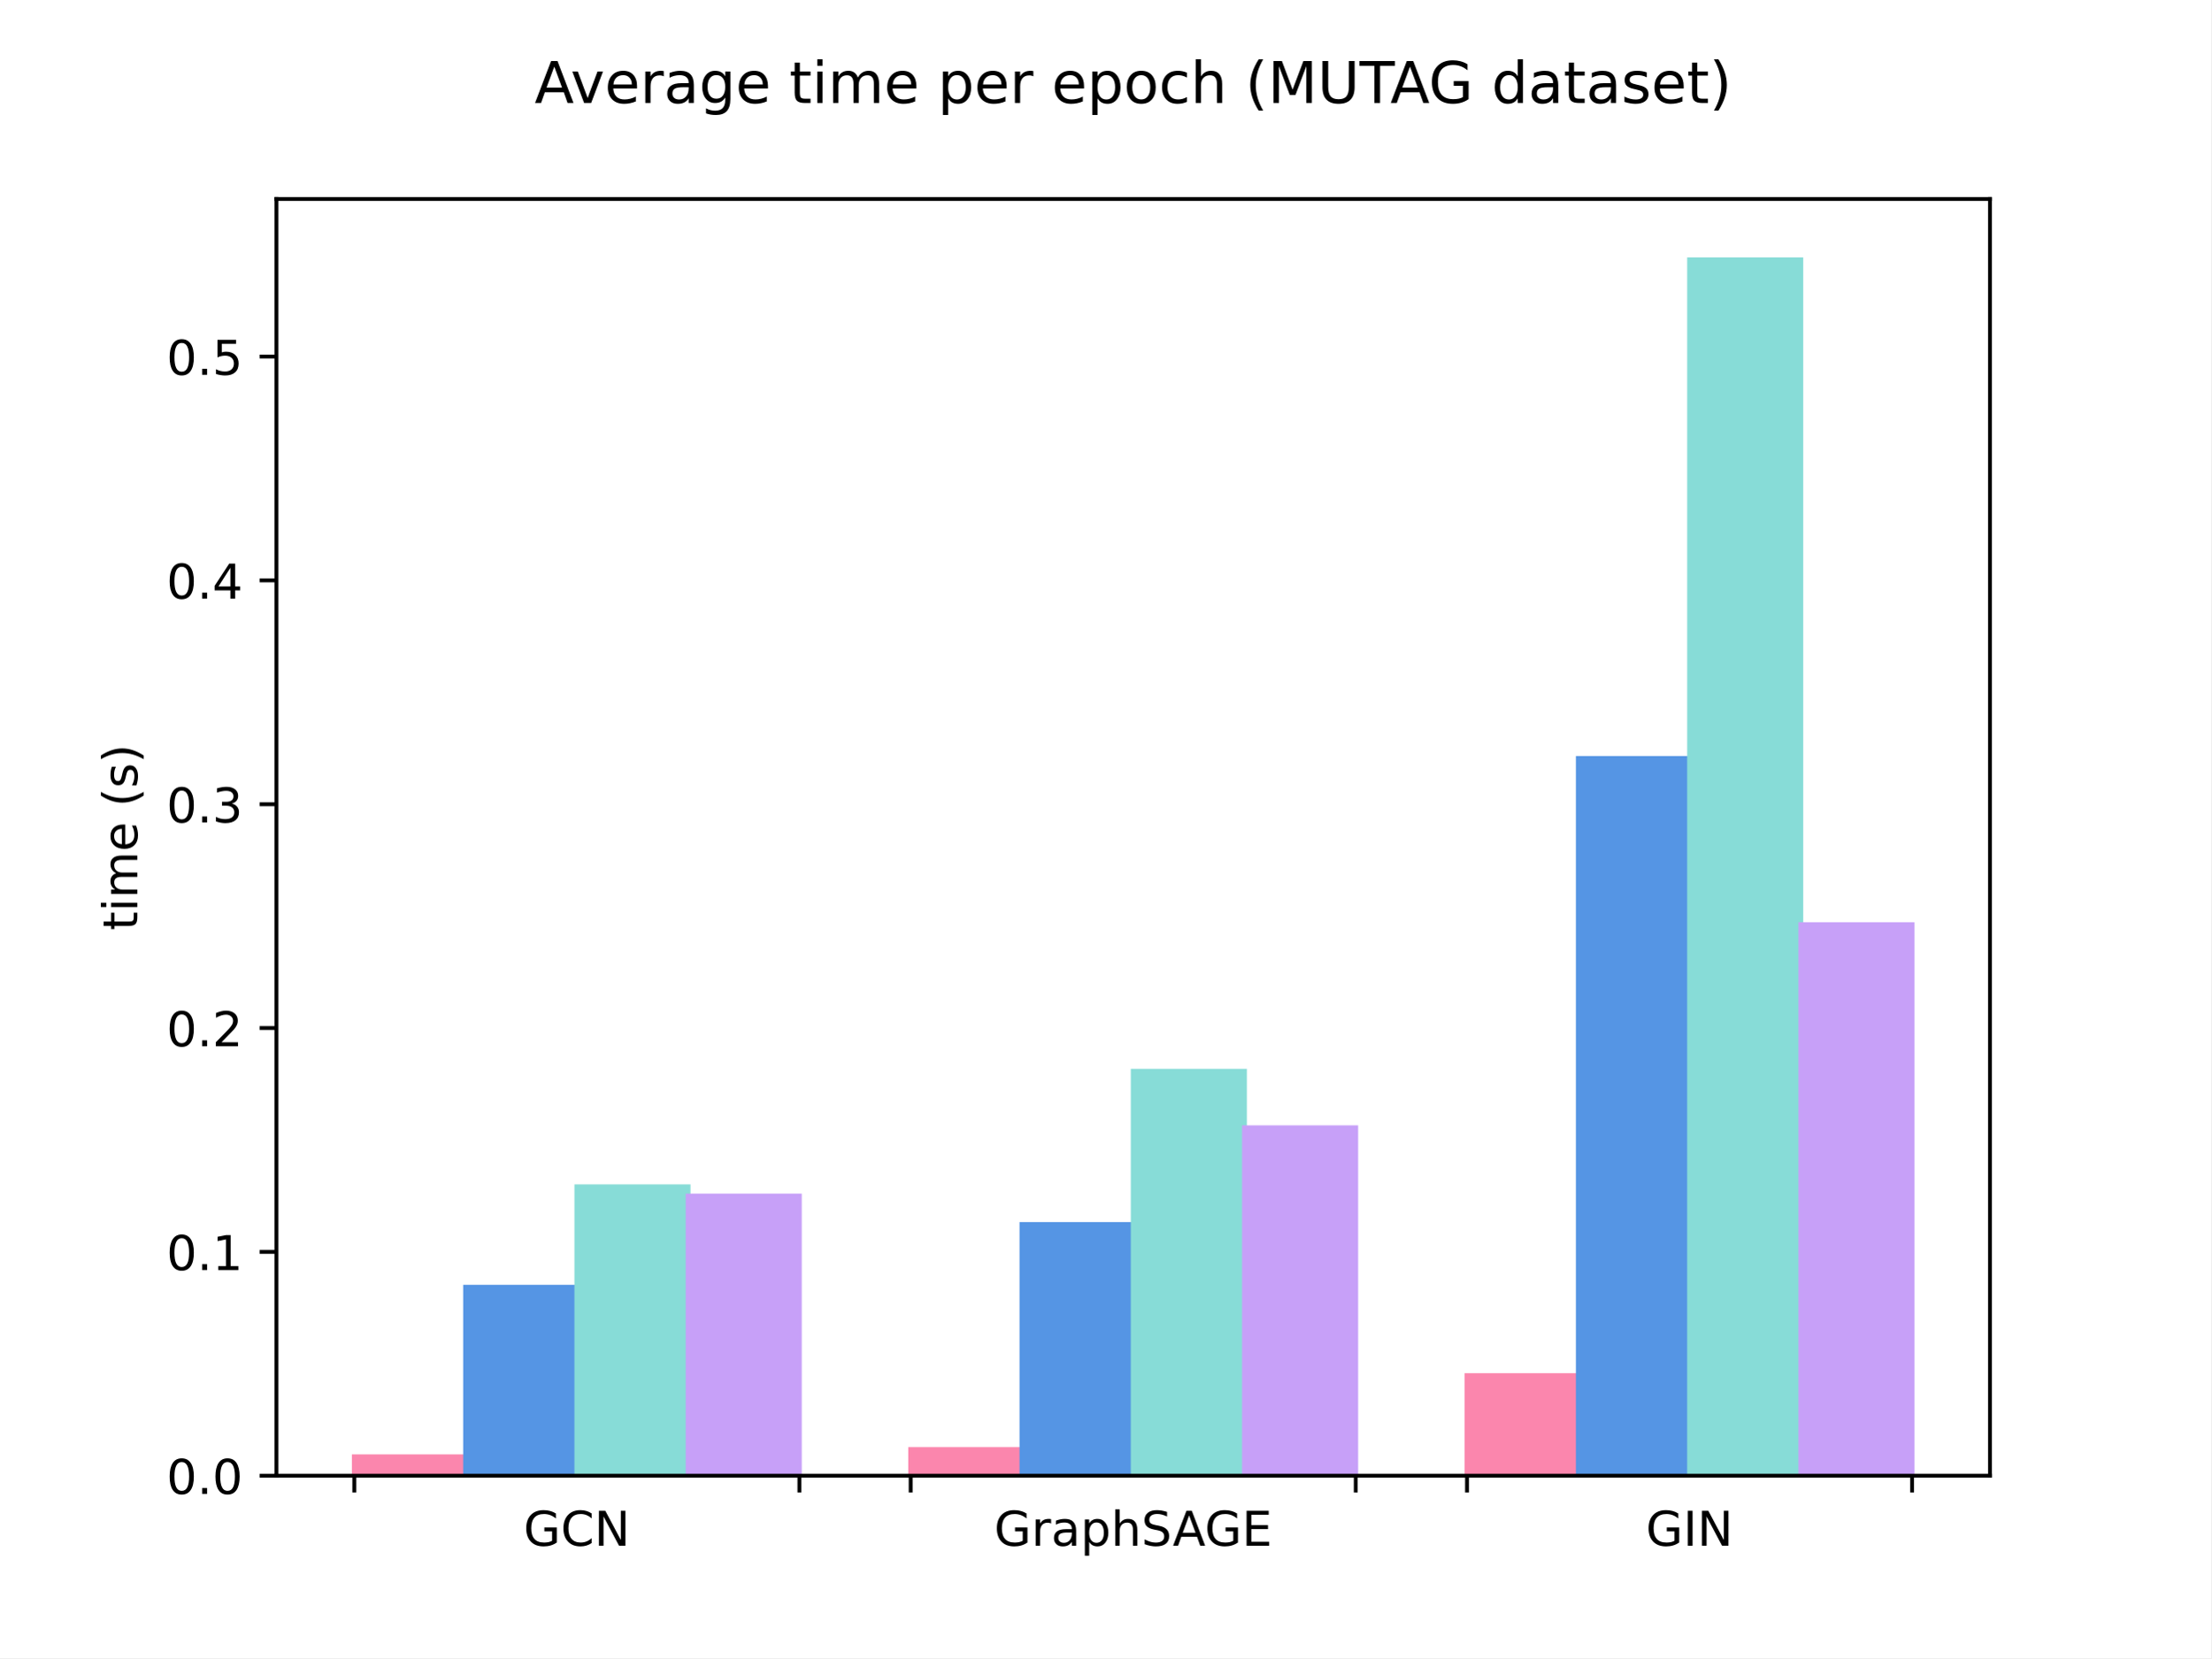
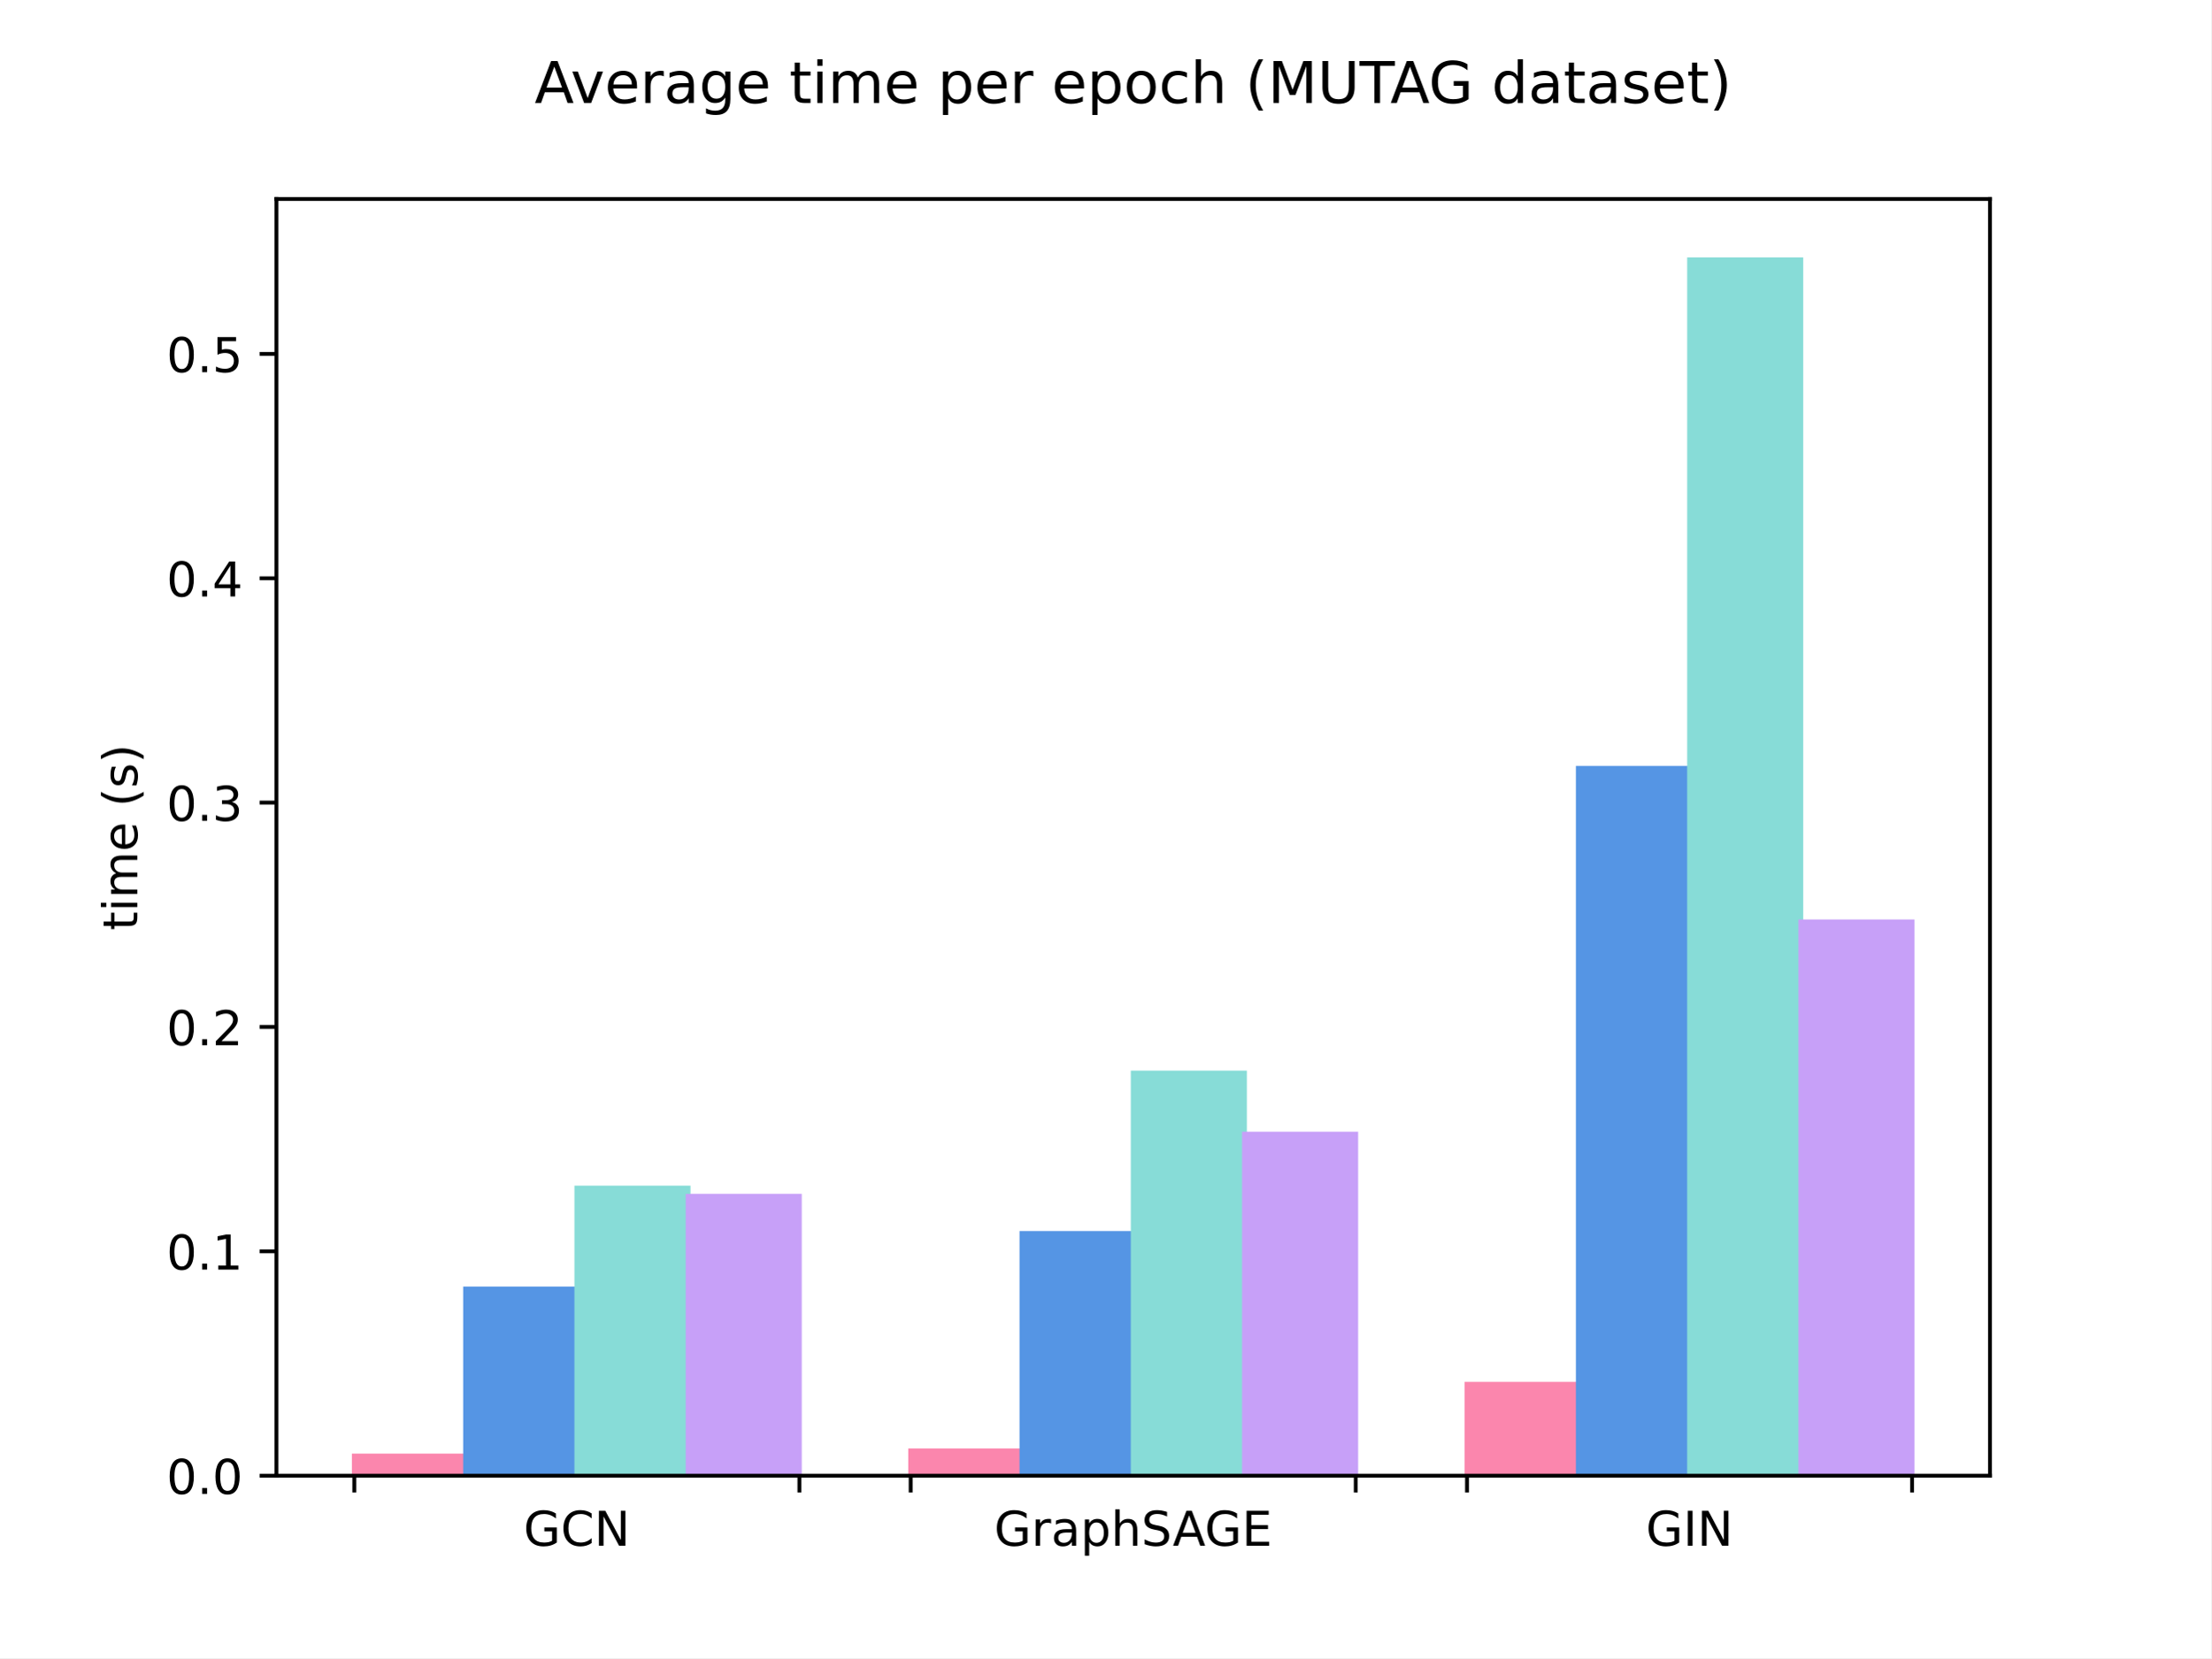
<svg xmlns="http://www.w3.org/2000/svg" xmlns:xlink="http://www.w3.org/1999/xlink" height="345.6pt" version="1.1" viewBox="0 0 460.8 345.6" width="460.8pt">
  <defs>
    <style type="text/css">*{stroke-linecap:butt;stroke-linejoin:round;}</style>
  </defs>
  <g id="figure_1">
    <g id="patch_1">
      <path d="M 0 345.6 L 460.8 345.6 L 460.8 0 L 0 0 z " style="fill:#ffffff;" />
    </g>
    <g id="axes_1">
      <g id="patch_2">
        <path d="M 57.6 307.584 L 414.72 307.584 L 414.72 41.472 L 57.6 41.472 z " style="fill:#ffffff;" />
      </g>
      <g id="patch_3">
-         <path clip-path="url(#p625e780f12)" d="M 73.833 307.584 L 97.022 307.584 L 97.022 303.629 L 73.833 303.629 z " style="fill:#fb86ad;stroke:#fb86ad;stroke-linejoin:miter;" />
+         <path clip-path="url(#pdc02e4f19a)" d="M 73.833 307.584 L 97.022 307.584 L 97.022 303.472 L 73.833 303.472 z " style="fill:#fb86ad;stroke:#fb86ad;stroke-linejoin:miter;" />
      </g>
      <g id="patch_4">
-         <path clip-path="url(#p625e780f12)" d="M 189.781 307.584 L 212.97 307.584 L 212.97 302.12 L 189.781 302.12 z " style="fill:#fb86ad;stroke:#fb86ad;stroke-linejoin:miter;" />
+         <path clip-path="url(#pdc02e4f19a)" d="M 189.781 307.584 L 212.97 307.584 L 212.97 302.399 L 189.781 302.399 z " style="fill:#fb86ad;stroke:#fb86ad;stroke-linejoin:miter;" />
      </g>
      <g id="patch_5">
-         <path clip-path="url(#p625e780f12)" d="M 305.729 307.584 L 328.918 307.584 L 328.918 286.709 L 305.729 286.709 z " style="fill:#fb86ad;stroke:#fb86ad;stroke-linejoin:miter;" />
+         <path clip-path="url(#pdc02e4f19a)" d="M 305.729 307.584 L 328.918 307.584 L 328.918 288.516 L 305.729 288.516 z " style="fill:#fb86ad;stroke:#fb86ad;stroke-linejoin:miter;" />
      </g>
      <g id="patch_6">
-         <path clip-path="url(#p625e780f12)" d="M 97.022 307.584 L 120.212 307.584 L 120.212 268.29 L 97.022 268.29 z " style="fill:#5595e4;stroke:#5595e4;stroke-linejoin:miter;" />
+         <path clip-path="url(#pdc02e4f19a)" d="M 97.022 307.584 L 120.212 307.584 L 120.212 268.666 L 97.022 268.666 z " style="fill:#5595e4;stroke:#5595e4;stroke-linejoin:miter;" />
      </g>
      <g id="patch_7">
-         <path clip-path="url(#p625e780f12)" d="M 212.97 307.584 L 236.16 307.584 L 236.16 255.217 L 212.97 255.217 z " style="fill:#5595e4;stroke:#5595e4;stroke-linejoin:miter;" />
+         <path clip-path="url(#pdc02e4f19a)" d="M 212.97 307.584 L 236.16 307.584 L 236.16 257.093 L 212.97 257.093 z " style="fill:#5595e4;stroke:#5595e4;stroke-linejoin:miter;" />
      </g>
      <g id="patch_8">
-         <path clip-path="url(#p625e780f12)" d="M 328.918 307.584 L 352.108 307.584 L 352.108 158.075 L 328.918 158.075 z " style="fill:#5595e4;stroke:#5595e4;stroke-linejoin:miter;" />
+         <path clip-path="url(#pdc02e4f19a)" d="M 328.918 307.584 L 352.108 307.584 L 352.108 160.14 L 328.918 160.14 z " style="fill:#5595e4;stroke:#5595e4;stroke-linejoin:miter;" />
      </g>
      <g id="patch_9">
-         <path clip-path="url(#p625e780f12)" d="M 120.212 307.584 L 143.402 307.584 L 143.402 247.362 L 120.212 247.362 z " style="fill:#87dcd7;stroke:#87dcd7;stroke-linejoin:miter;" />
+         <path clip-path="url(#pdc02e4f19a)" d="M 120.212 307.584 L 143.402 307.584 L 143.402 247.624 L 120.212 247.624 z " style="fill:#87dcd7;stroke:#87dcd7;stroke-linejoin:miter;" />
      </g>
      <g id="patch_10">
-         <path clip-path="url(#p625e780f12)" d="M 236.16 307.584 L 259.35 307.584 L 259.35 223.284 L 236.16 223.284 z " style="fill:#87dcd7;stroke:#87dcd7;stroke-linejoin:miter;" />
+         <path clip-path="url(#pdc02e4f19a)" d="M 236.16 307.584 L 259.35 307.584 L 259.35 223.656 L 236.16 223.656 z " style="fill:#87dcd7;stroke:#87dcd7;stroke-linejoin:miter;" />
      </g>
      <g id="patch_11">
-         <path clip-path="url(#p625e780f12)" d="M 352.108 307.584 L 375.298 307.584 L 375.298 54.144 L 352.108 54.144 z " style="fill:#87dcd7;stroke:#87dcd7;stroke-linejoin:miter;" />
+         <path clip-path="url(#pdc02e4f19a)" d="M 352.108 307.584 L 375.298 307.584 L 375.298 54.144 L 352.108 54.144 z " style="fill:#87dcd7;stroke:#87dcd7;stroke-linejoin:miter;" />
      </g>
      <g id="patch_12">
-         <path clip-path="url(#p625e780f12)" d="M 143.402 307.584 L 166.591 307.584 L 166.591 249.279 L 143.402 249.279 z " style="fill:#c7a0f8;stroke:#c7a0f8;stroke-linejoin:miter;" />
+         <path clip-path="url(#pdc02e4f19a)" d="M 143.402 307.584 L 166.591 307.584 L 166.591 249.34 L 143.402 249.34 z " style="fill:#c7a0f8;stroke:#c7a0f8;stroke-linejoin:miter;" />
      </g>
      <g id="patch_13">
-         <path clip-path="url(#p625e780f12)" d="M 259.35 307.584 L 282.539 307.584 L 282.539 235.048 L 259.35 235.048 z " style="fill:#c7a0f8;stroke:#c7a0f8;stroke-linejoin:miter;" />
+         <path clip-path="url(#pdc02e4f19a)" d="M 259.35 307.584 L 282.539 307.584 L 282.539 236.375 L 259.35 236.375 z " style="fill:#c7a0f8;stroke:#c7a0f8;stroke-linejoin:miter;" />
      </g>
      <g id="patch_14">
-         <path clip-path="url(#p625e780f12)" d="M 375.298 307.584 L 398.487 307.584 L 398.487 192.715 L 375.298 192.715 z " style="fill:#c7a0f8;stroke:#c7a0f8;stroke-linejoin:miter;" />
+         <path clip-path="url(#pdc02e4f19a)" d="M 375.298 307.584 L 398.487 307.584 L 398.487 192.147 L 375.298 192.147 z " style="fill:#c7a0f8;stroke:#c7a0f8;stroke-linejoin:miter;" />
      </g>
      <g id="matplotlib.axis_1">
        <g id="xtick_1">
          <g id="line2d_1">
            <defs>
-               <path d="M 0 0 L 0 3.5 " id="m21b4e9a74c" style="stroke:#000000;stroke-width:0.8;" />
+               <path d="M 0 0 L 0 3.5 " id="m2cedc85d4a" style="stroke:#000000;stroke-width:0.8;" />
            </defs>
            <g>
-               <use style="stroke:#000000;stroke-width:0.8;" x="73.833" xlink:href="#m21b4e9a74c" y="307.584" />
+               <use style="stroke:#000000;stroke-width:0.8;" x="73.833" xlink:href="#m2cedc85d4a" y="307.584" />
            </g>
          </g>
        </g>
        <g id="xtick_2">
          <g id="line2d_2">
            <defs>
-               <path d="M 0 0 L 0 3.5 " id="mfd72d54452" style="stroke:#000000;stroke-opacity:0;stroke-width:0.8;" />
+               <path d="M 0 0 L 0 3.5 " id="mce904c652e" style="stroke:#000000;stroke-opacity:0;stroke-width:0.8;" />
            </defs>
            <g>
-               <use style="fill-opacity:0;stroke:#000000;stroke-opacity:0;stroke-width:0.8;" x="120.212" xlink:href="#mfd72d54452" y="307.584" />
+               <use style="fill-opacity:0;stroke:#000000;stroke-opacity:0;stroke-width:0.8;" x="120.212" xlink:href="#mce904c652e" y="307.584" />
            </g>
          </g>
          <g id="text_1">
            <g transform="translate(109.1057 322.1824)scale(0.1 -0.1)">
              <defs>
                <path d="M 3809 666 L 3809 1919 L 2778 1919 L 2778 2438 L 4434 2438 L 4434 434 Q 4069 175 3628 42 Q 3188 -91 2688 -91 Q 1594 -91 976 548 Q 359 1188 359 2328 Q 359 3472 976 4111 Q 1594 4750 2688 4750 Q 3144 4750 3555 4637 Q 3966 4525 4313 4306 L 4313 3634 Q 3963 3931 3569 4081 Q 3175 4231 2741 4231 Q 1884 4231 1454 3753 Q 1025 3275 1025 2328 Q 1025 1384 1454 906 Q 1884 428 2741 428 Q 3075 428 3337 486 Q 3600 544 3809 666 z " id="DejaVuSans-47" transform="scale(0.015625)" />
                <path d="M 4122 4306 L 4122 3641 Q 3803 3938 3442 4084 Q 3081 4231 2675 4231 Q 1875 4231 1450 3742 Q 1025 3253 1025 2328 Q 1025 1406 1450 917 Q 1875 428 2675 428 Q 3081 428 3442 575 Q 3803 722 4122 1019 L 4122 359 Q 3791 134 3420 21 Q 3050 -91 2638 -91 Q 1578 -91 968 557 Q 359 1206 359 2328 Q 359 3453 968 4101 Q 1578 4750 2638 4750 Q 3056 4750 3426 4639 Q 3797 4528 4122 4306 z " id="DejaVuSans-43" transform="scale(0.015625)" />
                <path d="M 628 4666 L 1478 4666 L 3547 763 L 3547 4666 L 4159 4666 L 4159 0 L 3309 0 L 1241 3903 L 1241 0 L 628 0 L 628 4666 z " id="DejaVuSans-4e" transform="scale(0.015625)" />
              </defs>
              <use xlink:href="#DejaVuSans-47" />
              <use x="77.49" xlink:href="#DejaVuSans-43" />
              <use x="147.314" xlink:href="#DejaVuSans-4e" />
            </g>
          </g>
        </g>
        <g id="xtick_3">
          <g id="line2d_3">
            <g>
-               <use style="stroke:#000000;stroke-width:0.8;" x="166.591" xlink:href="#m21b4e9a74c" y="307.584" />
+               <use style="stroke:#000000;stroke-width:0.8;" x="166.591" xlink:href="#m2cedc85d4a" y="307.584" />
            </g>
          </g>
        </g>
        <g id="xtick_4">
          <g id="line2d_4">
            <g>
-               <use style="stroke:#000000;stroke-width:0.8;" x="189.781" xlink:href="#m21b4e9a74c" y="307.584" />
+               <use style="stroke:#000000;stroke-width:0.8;" x="189.781" xlink:href="#m2cedc85d4a" y="307.584" />
            </g>
          </g>
        </g>
        <g id="xtick_5">
          <g id="line2d_5">
            <g>
-               <use style="fill-opacity:0;stroke:#000000;stroke-opacity:0;stroke-width:0.8;" x="236.16" xlink:href="#mfd72d54452" y="307.584" />
+               <use style="fill-opacity:0;stroke:#000000;stroke-opacity:0;stroke-width:0.8;" x="236.16" xlink:href="#mce904c652e" y="307.584" />
            </g>
          </g>
          <g id="text_2">
            <g transform="translate(207.1889 322.1824)scale(0.1 -0.1)">
              <defs>
                <path d="M 2631 2963 Q 2534 3019 2420 3045 Q 2306 3072 2169 3072 Q 1681 3072 1420 2755 Q 1159 2438 1159 1844 L 1159 0 L 581 0 L 581 3500 L 1159 3500 L 1159 2956 Q 1341 3275 1631 3429 Q 1922 3584 2338 3584 Q 2397 3584 2469 3576 Q 2541 3569 2628 3553 L 2631 2963 z " id="DejaVuSans-72" transform="scale(0.015625)" />
                <path d="M 2194 1759 Q 1497 1759 1228 1600 Q 959 1441 959 1056 Q 959 750 1161 570 Q 1363 391 1709 391 Q 2188 391 2477 730 Q 2766 1069 2766 1631 L 2766 1759 L 2194 1759 z M 3341 1997 L 3341 0 L 2766 0 L 2766 531 Q 2569 213 2275 61 Q 1981 -91 1556 -91 Q 1019 -91 701 211 Q 384 513 384 1019 Q 384 1609 779 1909 Q 1175 2209 1959 2209 L 2766 2209 L 2766 2266 Q 2766 2663 2505 2880 Q 2244 3097 1772 3097 Q 1472 3097 1187 3025 Q 903 2953 641 2809 L 641 3341 Q 956 3463 1253 3523 Q 1550 3584 1831 3584 Q 2591 3584 2966 3190 Q 3341 2797 3341 1997 z " id="DejaVuSans-61" transform="scale(0.015625)" />
                <path d="M 1159 525 L 1159 -1331 L 581 -1331 L 581 3500 L 1159 3500 L 1159 2969 Q 1341 3281 1617 3432 Q 1894 3584 2278 3584 Q 2916 3584 3314 3078 Q 3713 2572 3713 1747 Q 3713 922 3314 415 Q 2916 -91 2278 -91 Q 1894 -91 1617 61 Q 1341 213 1159 525 z M 3116 1747 Q 3116 2381 2855 2742 Q 2594 3103 2138 3103 Q 1681 3103 1420 2742 Q 1159 2381 1159 1747 Q 1159 1113 1420 752 Q 1681 391 2138 391 Q 2594 391 2855 752 Q 3116 1113 3116 1747 z " id="DejaVuSans-70" transform="scale(0.015625)" />
                <path d="M 3513 2113 L 3513 0 L 2938 0 L 2938 2094 Q 2938 2591 2744 2837 Q 2550 3084 2163 3084 Q 1697 3084 1428 2787 Q 1159 2491 1159 1978 L 1159 0 L 581 0 L 581 4863 L 1159 4863 L 1159 2956 Q 1366 3272 1645 3428 Q 1925 3584 2291 3584 Q 2894 3584 3203 3211 Q 3513 2838 3513 2113 z " id="DejaVuSans-68" transform="scale(0.015625)" />
                <path d="M 3425 4513 L 3425 3897 Q 3066 4069 2747 4153 Q 2428 4238 2131 4238 Q 1616 4238 1336 4038 Q 1056 3838 1056 3469 Q 1056 3159 1242 3001 Q 1428 2844 1947 2747 L 2328 2669 Q 3034 2534 3370 2195 Q 3706 1856 3706 1288 Q 3706 609 3251 259 Q 2797 -91 1919 -91 Q 1588 -91 1214 -16 Q 841 59 441 206 L 441 856 Q 825 641 1194 531 Q 1563 422 1919 422 Q 2459 422 2753 634 Q 3047 847 3047 1241 Q 3047 1584 2836 1778 Q 2625 1972 2144 2069 L 1759 2144 Q 1053 2284 737 2584 Q 422 2884 422 3419 Q 422 4038 858 4394 Q 1294 4750 2059 4750 Q 2388 4750 2728 4690 Q 3069 4631 3425 4513 z " id="DejaVuSans-53" transform="scale(0.015625)" />
                <path d="M 2188 4044 L 1331 1722 L 3047 1722 L 2188 4044 z M 1831 4666 L 2547 4666 L 4325 0 L 3669 0 L 3244 1197 L 1141 1197 L 716 0 L 50 0 L 1831 4666 z " id="DejaVuSans-41" transform="scale(0.015625)" />
                <path d="M 628 4666 L 3578 4666 L 3578 4134 L 1259 4134 L 1259 2753 L 3481 2753 L 3481 2222 L 1259 2222 L 1259 531 L 3634 531 L 3634 0 L 628 0 L 628 4666 z " id="DejaVuSans-45" transform="scale(0.015625)" />
              </defs>
              <use xlink:href="#DejaVuSans-47" />
              <use x="77.49" xlink:href="#DejaVuSans-72" />
              <use x="118.604" xlink:href="#DejaVuSans-61" />
              <use x="179.883" xlink:href="#DejaVuSans-70" />
              <use x="243.359" xlink:href="#DejaVuSans-68" />
              <use x="306.738" xlink:href="#DejaVuSans-53" />
              <use x="372.09" xlink:href="#DejaVuSans-41" />
              <use x="438.748" xlink:href="#DejaVuSans-47" />
              <use x="516.238" xlink:href="#DejaVuSans-45" />
            </g>
          </g>
        </g>
        <g id="xtick_6">
          <g id="line2d_6">
            <g>
-               <use style="stroke:#000000;stroke-width:0.8;" x="282.539" xlink:href="#m21b4e9a74c" y="307.584" />
+               <use style="stroke:#000000;stroke-width:0.8;" x="282.539" xlink:href="#m2cedc85d4a" y="307.584" />
            </g>
          </g>
        </g>
        <g id="xtick_7">
          <g id="line2d_7">
            <g>
-               <use style="stroke:#000000;stroke-width:0.8;" x="305.729" xlink:href="#m21b4e9a74c" y="307.584" />
+               <use style="stroke:#000000;stroke-width:0.8;" x="305.729" xlink:href="#m2cedc85d4a" y="307.584" />
            </g>
          </g>
        </g>
        <g id="xtick_8">
          <g id="line2d_8">
            <g>
-               <use style="fill-opacity:0;stroke:#000000;stroke-opacity:0;stroke-width:0.8;" x="352.108" xlink:href="#mfd72d54452" y="307.584" />
+               <use style="fill-opacity:0;stroke:#000000;stroke-opacity:0;stroke-width:0.8;" x="352.108" xlink:href="#mce904c652e" y="307.584" />
            </g>
          </g>
          <g id="text_3">
            <g transform="translate(343.0182 322.1824)scale(0.1 -0.1)">
              <defs>
                <path d="M 628 4666 L 1259 4666 L 1259 0 L 628 0 L 628 4666 z " id="DejaVuSans-49" transform="scale(0.015625)" />
              </defs>
              <use xlink:href="#DejaVuSans-47" />
              <use x="77.49" xlink:href="#DejaVuSans-49" />
              <use x="106.982" xlink:href="#DejaVuSans-4e" />
            </g>
          </g>
        </g>
        <g id="xtick_9">
          <g id="line2d_9">
            <g>
-               <use style="stroke:#000000;stroke-width:0.8;" x="398.487" xlink:href="#m21b4e9a74c" y="307.584" />
+               <use style="stroke:#000000;stroke-width:0.8;" x="398.487" xlink:href="#m2cedc85d4a" y="307.584" />
            </g>
          </g>
        </g>
      </g>
      <g id="matplotlib.axis_2">
        <g id="ytick_1">
          <g id="line2d_10">
            <defs>
-               <path d="M 0 0 L -3.5 0 " id="mceec347f5c" style="stroke:#000000;stroke-width:0.8;" />
+               <path d="M 0 0 L -3.5 0 " id="mfd57e3749d" style="stroke:#000000;stroke-width:0.8;" />
            </defs>
            <g>
-               <use style="stroke:#000000;stroke-width:0.8;" x="57.6" xlink:href="#mceec347f5c" y="307.584" />
+               <use style="stroke:#000000;stroke-width:0.8;" x="57.6" xlink:href="#mfd57e3749d" y="307.584" />
            </g>
          </g>
          <g id="text_4">
            <g transform="translate(34.69687 311.3832)scale(0.1 -0.1)">
              <defs>
                <path d="M 2034 4250 Q 1547 4250 1301 3770 Q 1056 3291 1056 2328 Q 1056 1369 1301 889 Q 1547 409 2034 409 Q 2525 409 2770 889 Q 3016 1369 3016 2328 Q 3016 3291 2770 3770 Q 2525 4250 2034 4250 z M 2034 4750 Q 2819 4750 3233 4129 Q 3647 3509 3647 2328 Q 3647 1150 3233 529 Q 2819 -91 2034 -91 Q 1250 -91 836 529 Q 422 1150 422 2328 Q 422 3509 836 4129 Q 1250 4750 2034 4750 z " id="DejaVuSans-30" transform="scale(0.015625)" />
                <path d="M 684 794 L 1344 794 L 1344 0 L 684 0 L 684 794 z " id="DejaVuSans-2e" transform="scale(0.015625)" />
              </defs>
              <use xlink:href="#DejaVuSans-30" />
              <use x="63.623" xlink:href="#DejaVuSans-2e" />
              <use x="95.41" xlink:href="#DejaVuSans-30" />
            </g>
          </g>
        </g>
        <g id="ytick_2">
          <g id="line2d_11">
            <g>
-               <use style="stroke:#000000;stroke-width:0.8;" x="57.6" xlink:href="#mceec347f5c" y="260.93" />
+               <use style="stroke:#000000;stroke-width:0.8;" x="57.6" xlink:href="#mfd57e3749d" y="260.819" />
            </g>
          </g>
          <g id="text_5">
-             <g transform="translate(34.69687 264.7293)scale(0.1 -0.1)">
+             <g transform="translate(34.69687 264.6178)scale(0.1 -0.1)">
              <defs>
                <path d="M 794 531 L 1825 531 L 1825 4091 L 703 3866 L 703 4441 L 1819 4666 L 2450 4666 L 2450 531 L 3481 531 L 3481 0 L 794 0 L 794 531 z " id="DejaVuSans-31" transform="scale(0.015625)" />
              </defs>
              <use xlink:href="#DejaVuSans-30" />
              <use x="63.623" xlink:href="#DejaVuSans-2e" />
              <use x="95.41" xlink:href="#DejaVuSans-31" />
            </g>
          </g>
        </g>
        <g id="ytick_3">
          <g id="line2d_12">
            <g>
-               <use style="stroke:#000000;stroke-width:0.8;" x="57.6" xlink:href="#mceec347f5c" y="214.276" />
+               <use style="stroke:#000000;stroke-width:0.8;" x="57.6" xlink:href="#mfd57e3749d" y="214.053" />
            </g>
          </g>
          <g id="text_6">
-             <g transform="translate(34.69687 218.0754)scale(0.1 -0.1)">
+             <g transform="translate(34.69687 217.8523)scale(0.1 -0.1)">
              <defs>
                <path d="M 1228 531 L 3431 531 L 3431 0 L 469 0 L 469 531 Q 828 903 1448 1529 Q 2069 2156 2228 2338 Q 2531 2678 2651 2914 Q 2772 3150 2772 3378 Q 2772 3750 2511 3984 Q 2250 4219 1831 4219 Q 1534 4219 1204 4116 Q 875 4013 500 3803 L 500 4441 Q 881 4594 1212 4672 Q 1544 4750 1819 4750 Q 2544 4750 2975 4387 Q 3406 4025 3406 3419 Q 3406 3131 3298 2873 Q 3191 2616 2906 2266 Q 2828 2175 2409 1742 Q 1991 1309 1228 531 z " id="DejaVuSans-32" transform="scale(0.015625)" />
              </defs>
              <use xlink:href="#DejaVuSans-30" />
              <use x="63.623" xlink:href="#DejaVuSans-2e" />
              <use x="95.41" xlink:href="#DejaVuSans-32" />
            </g>
          </g>
        </g>
        <g id="ytick_4">
          <g id="line2d_13">
            <g>
-               <use style="stroke:#000000;stroke-width:0.8;" x="57.6" xlink:href="#mceec347f5c" y="167.622" />
+               <use style="stroke:#000000;stroke-width:0.8;" x="57.6" xlink:href="#mfd57e3749d" y="167.288" />
            </g>
          </g>
          <g id="text_7">
-             <g transform="translate(34.69687 171.4216)scale(0.1 -0.1)">
+             <g transform="translate(34.69687 171.0869)scale(0.1 -0.1)">
              <defs>
                <path d="M 2597 2516 Q 3050 2419 3304 2112 Q 3559 1806 3559 1356 Q 3559 666 3084 287 Q 2609 -91 1734 -91 Q 1441 -91 1130 -33 Q 819 25 488 141 L 488 750 Q 750 597 1062 519 Q 1375 441 1716 441 Q 2309 441 2620 675 Q 2931 909 2931 1356 Q 2931 1769 2642 2001 Q 2353 2234 1838 2234 L 1294 2234 L 1294 2753 L 1863 2753 Q 2328 2753 2575 2939 Q 2822 3125 2822 3475 Q 2822 3834 2567 4026 Q 2313 4219 1838 4219 Q 1578 4219 1281 4162 Q 984 4106 628 3988 L 628 4550 Q 988 4650 1302 4700 Q 1616 4750 1894 4750 Q 2613 4750 3031 4423 Q 3450 4097 3450 3541 Q 3450 3153 3228 2886 Q 3006 2619 2597 2516 z " id="DejaVuSans-33" transform="scale(0.015625)" />
              </defs>
              <use xlink:href="#DejaVuSans-30" />
              <use x="63.623" xlink:href="#DejaVuSans-2e" />
              <use x="95.41" xlink:href="#DejaVuSans-33" />
            </g>
          </g>
        </g>
        <g id="ytick_5">
          <g id="line2d_14">
            <g>
-               <use style="stroke:#000000;stroke-width:0.8;" x="57.6" xlink:href="#mceec347f5c" y="120.968" />
+               <use style="stroke:#000000;stroke-width:0.8;" x="57.6" xlink:href="#mfd57e3749d" y="120.522" />
            </g>
          </g>
          <g id="text_8">
-             <g transform="translate(34.69687 124.7677)scale(0.1 -0.1)">
+             <g transform="translate(34.69687 124.3214)scale(0.1 -0.1)">
              <defs>
                <path d="M 2419 4116 L 825 1625 L 2419 1625 L 2419 4116 z M 2253 4666 L 3047 4666 L 3047 1625 L 3713 1625 L 3713 1100 L 3047 1100 L 3047 0 L 2419 0 L 2419 1100 L 313 1100 L 313 1709 L 2253 4666 z " id="DejaVuSans-34" transform="scale(0.015625)" />
              </defs>
              <use xlink:href="#DejaVuSans-30" />
              <use x="63.623" xlink:href="#DejaVuSans-2e" />
              <use x="95.41" xlink:href="#DejaVuSans-34" />
            </g>
          </g>
        </g>
        <g id="ytick_6">
          <g id="line2d_15">
            <g>
-               <use style="stroke:#000000;stroke-width:0.8;" x="57.6" xlink:href="#mceec347f5c" y="74.315" />
+               <use style="stroke:#000000;stroke-width:0.8;" x="57.6" xlink:href="#mfd57e3749d" y="73.757" />
            </g>
          </g>
          <g id="text_9">
-             <g transform="translate(34.69687 78.11379)scale(0.1 -0.1)">
+             <g transform="translate(34.69687 77.55594)scale(0.1 -0.1)">
              <defs>
                <path d="M 691 4666 L 3169 4666 L 3169 4134 L 1269 4134 L 1269 2991 Q 1406 3038 1543 3061 Q 1681 3084 1819 3084 Q 2600 3084 3056 2656 Q 3513 2228 3513 1497 Q 3513 744 3044 326 Q 2575 -91 1722 -91 Q 1428 -91 1123 -41 Q 819 9 494 109 L 494 744 Q 775 591 1075 516 Q 1375 441 1709 441 Q 2250 441 2565 725 Q 2881 1009 2881 1497 Q 2881 1984 2565 2268 Q 2250 2553 1709 2553 Q 1456 2553 1204 2497 Q 953 2441 691 2322 L 691 4666 z " id="DejaVuSans-35" transform="scale(0.015625)" />
              </defs>
              <use xlink:href="#DejaVuSans-30" />
              <use x="63.623" xlink:href="#DejaVuSans-2e" />
              <use x="95.41" xlink:href="#DejaVuSans-35" />
            </g>
          </g>
        </g>
        <g id="text_10">
          <g transform="translate(28.61719 193.9194)rotate(-90)scale(0.1 -0.1)">
            <defs>
              <path d="M 1172 4494 L 1172 3500 L 2356 3500 L 2356 3053 L 1172 3053 L 1172 1153 Q 1172 725 1289 603 Q 1406 481 1766 481 L 2356 481 L 2356 0 L 1766 0 Q 1100 0 847 248 Q 594 497 594 1153 L 594 3053 L 172 3053 L 172 3500 L 594 3500 L 594 4494 L 1172 4494 z " id="DejaVuSans-74" transform="scale(0.015625)" />
              <path d="M 603 3500 L 1178 3500 L 1178 0 L 603 0 L 603 3500 z M 603 4863 L 1178 4863 L 1178 4134 L 603 4134 L 603 4863 z " id="DejaVuSans-69" transform="scale(0.015625)" />
              <path d="M 3328 2828 Q 3544 3216 3844 3400 Q 4144 3584 4550 3584 Q 5097 3584 5394 3201 Q 5691 2819 5691 2113 L 5691 0 L 5113 0 L 5113 2094 Q 5113 2597 4934 2840 Q 4756 3084 4391 3084 Q 3944 3084 3684 2787 Q 3425 2491 3425 1978 L 3425 0 L 2847 0 L 2847 2094 Q 2847 2600 2669 2842 Q 2491 3084 2119 3084 Q 1678 3084 1418 2786 Q 1159 2488 1159 1978 L 1159 0 L 581 0 L 581 3500 L 1159 3500 L 1159 2956 Q 1356 3278 1631 3431 Q 1906 3584 2284 3584 Q 2666 3584 2933 3390 Q 3200 3197 3328 2828 z " id="DejaVuSans-6d" transform="scale(0.015625)" />
              <path d="M 3597 1894 L 3597 1613 L 953 1613 Q 991 1019 1311 708 Q 1631 397 2203 397 Q 2534 397 2845 478 Q 3156 559 3463 722 L 3463 178 Q 3153 47 2828 -22 Q 2503 -91 2169 -91 Q 1331 -91 842 396 Q 353 884 353 1716 Q 353 2575 817 3079 Q 1281 3584 2069 3584 Q 2775 3584 3186 3129 Q 3597 2675 3597 1894 z M 3022 2063 Q 3016 2534 2758 2815 Q 2500 3097 2075 3097 Q 1594 3097 1305 2825 Q 1016 2553 972 2059 L 3022 2063 z " id="DejaVuSans-65" transform="scale(0.015625)" />
              <path id="DejaVuSans-20" transform="scale(0.015625)" />
              <path d="M 1984 4856 Q 1566 4138 1362 3434 Q 1159 2731 1159 2009 Q 1159 1288 1364 580 Q 1569 -128 1984 -844 L 1484 -844 Q 1016 -109 783 600 Q 550 1309 550 2009 Q 550 2706 781 3412 Q 1013 4119 1484 4856 L 1984 4856 z " id="DejaVuSans-28" transform="scale(0.015625)" />
              <path d="M 2834 3397 L 2834 2853 Q 2591 2978 2328 3040 Q 2066 3103 1784 3103 Q 1356 3103 1142 2972 Q 928 2841 928 2578 Q 928 2378 1081 2264 Q 1234 2150 1697 2047 L 1894 2003 Q 2506 1872 2764 1633 Q 3022 1394 3022 966 Q 3022 478 2636 193 Q 2250 -91 1575 -91 Q 1294 -91 989 -36 Q 684 19 347 128 L 347 722 Q 666 556 975 473 Q 1284 391 1588 391 Q 1994 391 2212 530 Q 2431 669 2431 922 Q 2431 1156 2273 1281 Q 2116 1406 1581 1522 L 1381 1569 Q 847 1681 609 1914 Q 372 2147 372 2553 Q 372 3047 722 3315 Q 1072 3584 1716 3584 Q 2034 3584 2315 3537 Q 2597 3491 2834 3397 z " id="DejaVuSans-73" transform="scale(0.015625)" />
              <path d="M 513 4856 L 1013 4856 Q 1481 4119 1714 3412 Q 1947 2706 1947 2009 Q 1947 1309 1714 600 Q 1481 -109 1013 -844 L 513 -844 Q 928 -128 1133 580 Q 1338 1288 1338 2009 Q 1338 2731 1133 3434 Q 928 4138 513 4856 z " id="DejaVuSans-29" transform="scale(0.015625)" />
            </defs>
            <use xlink:href="#DejaVuSans-74" />
            <use x="39.209" xlink:href="#DejaVuSans-69" />
            <use x="66.992" xlink:href="#DejaVuSans-6d" />
            <use x="164.404" xlink:href="#DejaVuSans-65" />
            <use x="225.928" xlink:href="#DejaVuSans-20" />
            <use x="257.715" xlink:href="#DejaVuSans-28" />
            <use x="296.729" xlink:href="#DejaVuSans-73" />
            <use x="348.828" xlink:href="#DejaVuSans-29" />
          </g>
        </g>
      </g>
      <g id="patch_15">
        <path d="M 57.6 307.584 L 57.6 41.472 " style="fill:none;stroke:#000000;stroke-linecap:square;stroke-linejoin:miter;stroke-width:0.8;" />
      </g>
      <g id="patch_16">
        <path d="M 414.72 307.584 L 414.72 41.472 " style="fill:none;stroke:#000000;stroke-linecap:square;stroke-linejoin:miter;stroke-width:0.8;" />
      </g>
      <g id="patch_17">
        <path d="M 57.6 307.584 L 414.72 307.584 " style="fill:none;stroke:#000000;stroke-linecap:square;stroke-linejoin:miter;stroke-width:0.8;" />
      </g>
      <g id="patch_18">
        <path d="M 57.6 41.472 L 414.72 41.472 " style="fill:none;stroke:#000000;stroke-linecap:square;stroke-linejoin:miter;stroke-width:0.8;" />
      </g>
      <g id="text_11">
        <g transform="translate(111.4069 21.472)scale(0.12 -0.12)">
          <defs>
            <path d="M 191 3500 L 800 3500 L 1894 563 L 2988 3500 L 3597 3500 L 2284 0 L 1503 0 L 191 3500 z " id="DejaVuSans-76" transform="scale(0.015625)" />
            <path d="M 2906 1791 Q 2906 2416 2648 2759 Q 2391 3103 1925 3103 Q 1463 3103 1205 2759 Q 947 2416 947 1791 Q 947 1169 1205 825 Q 1463 481 1925 481 Q 2391 481 2648 825 Q 2906 1169 2906 1791 z M 3481 434 Q 3481 -459 3084 -895 Q 2688 -1331 1869 -1331 Q 1566 -1331 1297 -1286 Q 1028 -1241 775 -1147 L 775 -588 Q 1028 -725 1275 -790 Q 1522 -856 1778 -856 Q 2344 -856 2625 -561 Q 2906 -266 2906 331 L 2906 616 Q 2728 306 2450 153 Q 2172 0 1784 0 Q 1141 0 747 490 Q 353 981 353 1791 Q 353 2603 747 3093 Q 1141 3584 1784 3584 Q 2172 3584 2450 3431 Q 2728 3278 2906 2969 L 2906 3500 L 3481 3500 L 3481 434 z " id="DejaVuSans-67" transform="scale(0.015625)" />
            <path d="M 1959 3097 Q 1497 3097 1228 2736 Q 959 2375 959 1747 Q 959 1119 1226 758 Q 1494 397 1959 397 Q 2419 397 2687 759 Q 2956 1122 2956 1747 Q 2956 2369 2687 2733 Q 2419 3097 1959 3097 z M 1959 3584 Q 2709 3584 3137 3096 Q 3566 2609 3566 1747 Q 3566 888 3137 398 Q 2709 -91 1959 -91 Q 1206 -91 779 398 Q 353 888 353 1747 Q 353 2609 779 3096 Q 1206 3584 1959 3584 z " id="DejaVuSans-6f" transform="scale(0.015625)" />
            <path d="M 3122 3366 L 3122 2828 Q 2878 2963 2633 3030 Q 2388 3097 2138 3097 Q 1578 3097 1268 2742 Q 959 2388 959 1747 Q 959 1106 1268 751 Q 1578 397 2138 397 Q 2388 397 2633 464 Q 2878 531 3122 666 L 3122 134 Q 2881 22 2623 -34 Q 2366 -91 2075 -91 Q 1284 -91 818 406 Q 353 903 353 1747 Q 353 2603 823 3093 Q 1294 3584 2113 3584 Q 2378 3584 2631 3529 Q 2884 3475 3122 3366 z " id="DejaVuSans-63" transform="scale(0.015625)" />
            <path d="M 628 4666 L 1569 4666 L 2759 1491 L 3956 4666 L 4897 4666 L 4897 0 L 4281 0 L 4281 4097 L 3078 897 L 2444 897 L 1241 4097 L 1241 0 L 628 0 L 628 4666 z " id="DejaVuSans-4d" transform="scale(0.015625)" />
            <path d="M 556 4666 L 1191 4666 L 1191 1831 Q 1191 1081 1462 751 Q 1734 422 2344 422 Q 2950 422 3222 751 Q 3494 1081 3494 1831 L 3494 4666 L 4128 4666 L 4128 1753 Q 4128 841 3676 375 Q 3225 -91 2344 -91 Q 1459 -91 1007 375 Q 556 841 556 1753 L 556 4666 z " id="DejaVuSans-55" transform="scale(0.015625)" />
            <path d="M -19 4666 L 3928 4666 L 3928 4134 L 2272 4134 L 2272 0 L 1638 0 L 1638 4134 L -19 4134 L -19 4666 z " id="DejaVuSans-54" transform="scale(0.015625)" />
            <path d="M 2906 2969 L 2906 4863 L 3481 4863 L 3481 0 L 2906 0 L 2906 525 Q 2725 213 2448 61 Q 2172 -91 1784 -91 Q 1150 -91 751 415 Q 353 922 353 1747 Q 353 2572 751 3078 Q 1150 3584 1784 3584 Q 2172 3584 2448 3432 Q 2725 3281 2906 2969 z M 947 1747 Q 947 1113 1208 752 Q 1469 391 1925 391 Q 2381 391 2643 752 Q 2906 1113 2906 1747 Q 2906 2381 2643 2742 Q 2381 3103 1925 3103 Q 1469 3103 1208 2742 Q 947 2381 947 1747 z " id="DejaVuSans-64" transform="scale(0.015625)" />
          </defs>
          <use xlink:href="#DejaVuSans-41" />
          <use x="62.533" xlink:href="#DejaVuSans-76" />
          <use x="121.713" xlink:href="#DejaVuSans-65" />
          <use x="183.236" xlink:href="#DejaVuSans-72" />
          <use x="224.35" xlink:href="#DejaVuSans-61" />
          <use x="285.629" xlink:href="#DejaVuSans-67" />
          <use x="349.105" xlink:href="#DejaVuSans-65" />
          <use x="410.629" xlink:href="#DejaVuSans-20" />
          <use x="442.416" xlink:href="#DejaVuSans-74" />
          <use x="481.625" xlink:href="#DejaVuSans-69" />
          <use x="509.408" xlink:href="#DejaVuSans-6d" />
          <use x="606.82" xlink:href="#DejaVuSans-65" />
          <use x="668.344" xlink:href="#DejaVuSans-20" />
          <use x="700.131" xlink:href="#DejaVuSans-70" />
          <use x="763.607" xlink:href="#DejaVuSans-65" />
          <use x="825.131" xlink:href="#DejaVuSans-72" />
          <use x="866.244" xlink:href="#DejaVuSans-20" />
          <use x="898.031" xlink:href="#DejaVuSans-65" />
          <use x="959.555" xlink:href="#DejaVuSans-70" />
          <use x="1023.031" xlink:href="#DejaVuSans-6f" />
          <use x="1084.213" xlink:href="#DejaVuSans-63" />
          <use x="1139.193" xlink:href="#DejaVuSans-68" />
          <use x="1202.572" xlink:href="#DejaVuSans-20" />
          <use x="1234.359" xlink:href="#DejaVuSans-28" />
          <use x="1273.373" xlink:href="#DejaVuSans-4d" />
          <use x="1359.652" xlink:href="#DejaVuSans-55" />
          <use x="1432.846" xlink:href="#DejaVuSans-54" />
          <use x="1486.18" xlink:href="#DejaVuSans-41" />
          <use x="1552.838" xlink:href="#DejaVuSans-47" />
          <use x="1630.328" xlink:href="#DejaVuSans-20" />
          <use x="1662.115" xlink:href="#DejaVuSans-64" />
          <use x="1725.592" xlink:href="#DejaVuSans-61" />
          <use x="1786.871" xlink:href="#DejaVuSans-74" />
          <use x="1826.08" xlink:href="#DejaVuSans-61" />
          <use x="1887.359" xlink:href="#DejaVuSans-73" />
          <use x="1939.459" xlink:href="#DejaVuSans-65" />
          <use x="2000.982" xlink:href="#DejaVuSans-74" />
          <use x="2040.191" xlink:href="#DejaVuSans-29" />
        </g>
      </g>
    </g>
  </g>
  <defs>
-     <clipPath id="p625e780f12">
+     <clipPath id="pdc02e4f19a">
      <rect height="266.112" width="357.12" x="57.6" y="41.472" />
    </clipPath>
  </defs>
</svg>
